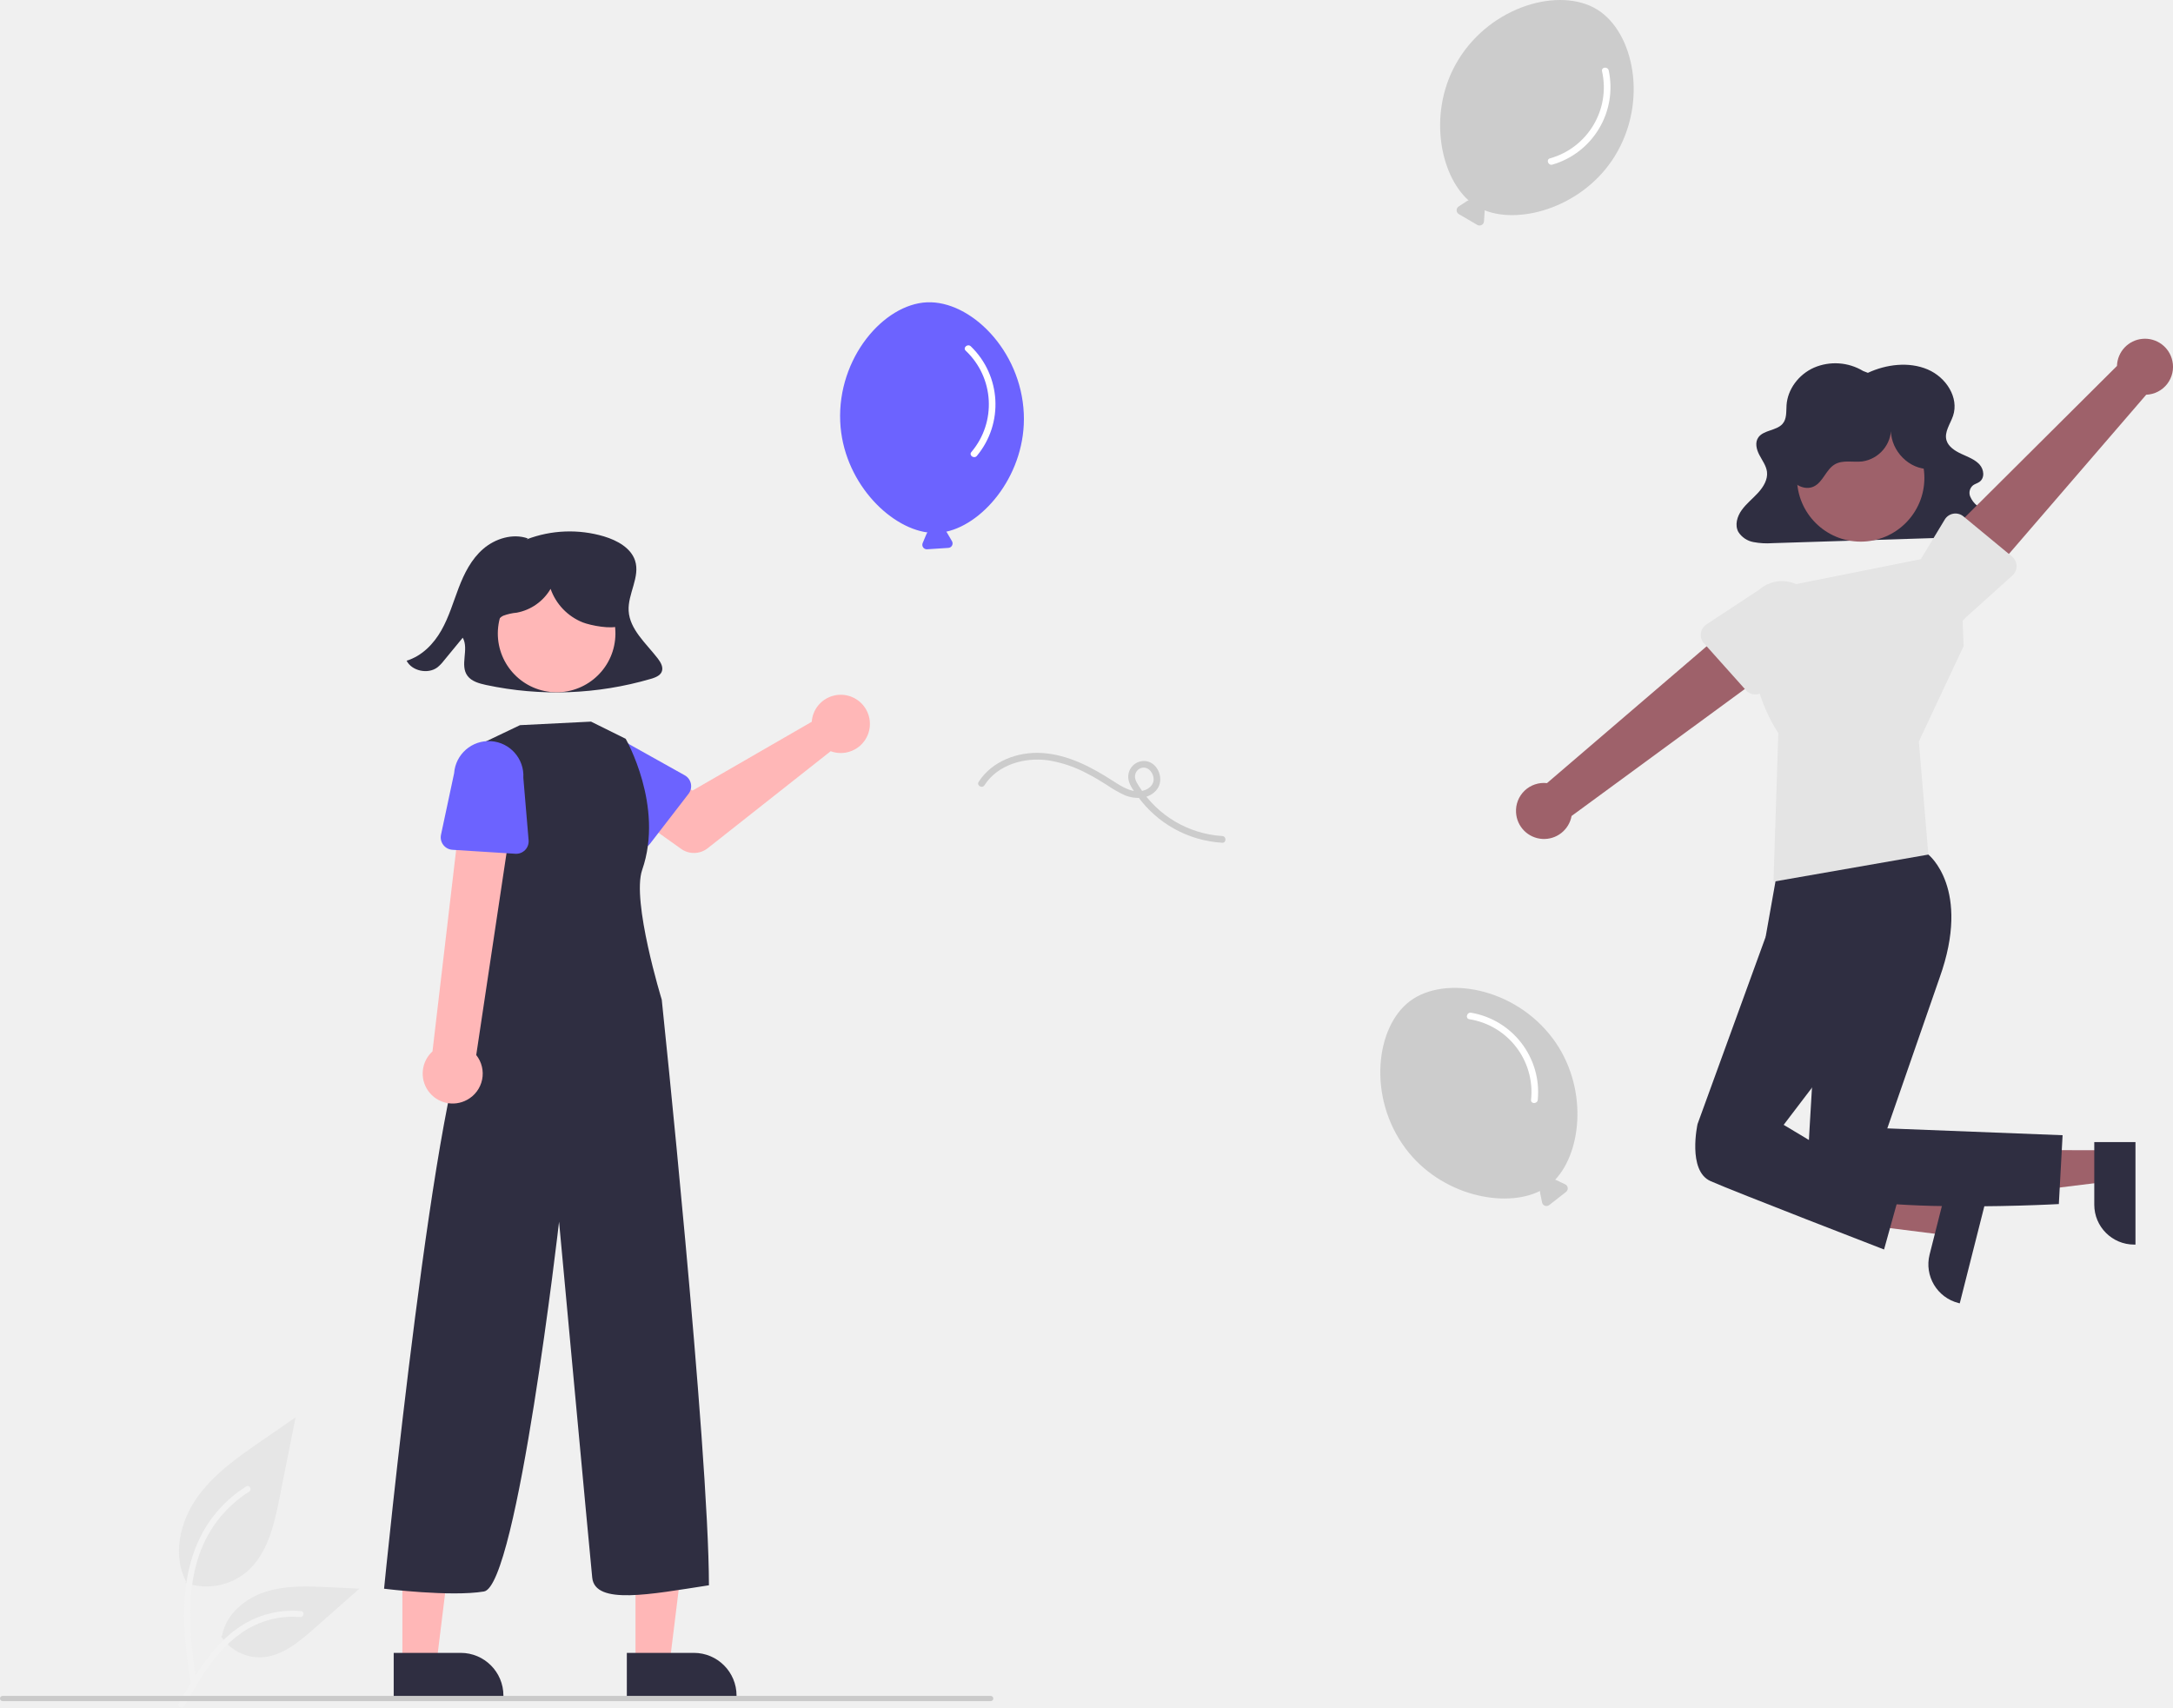
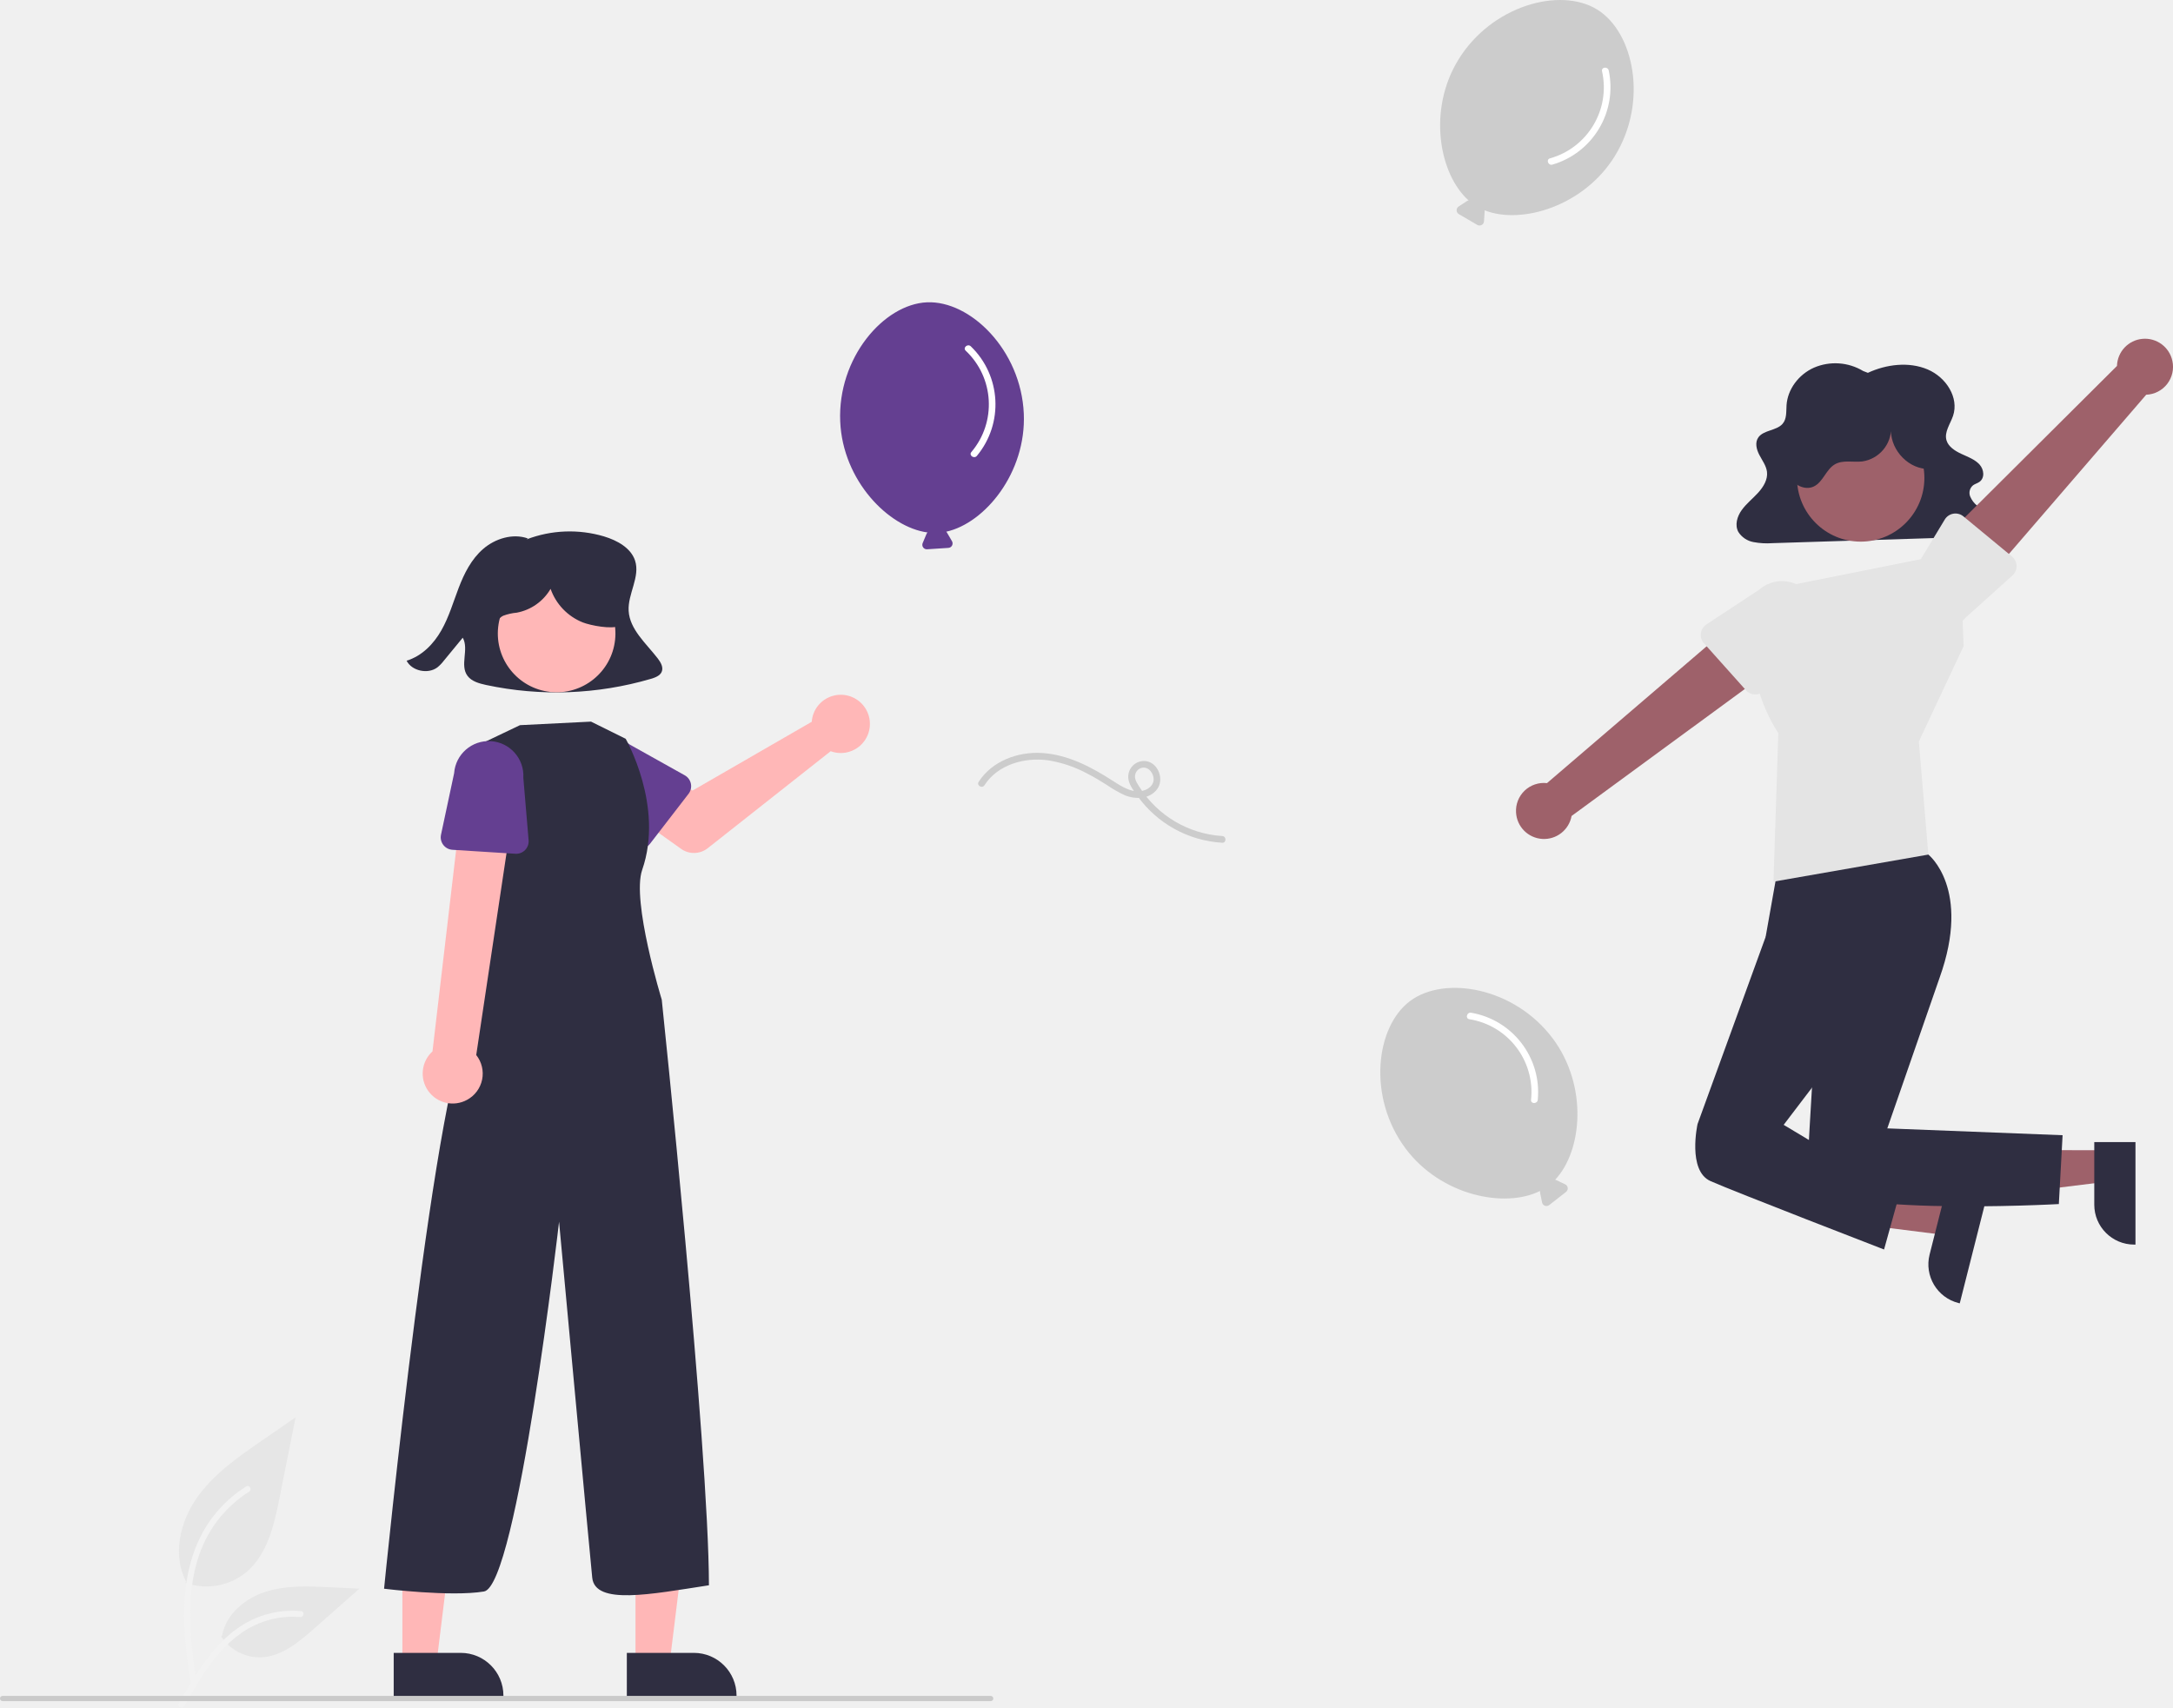
<svg xmlns="http://www.w3.org/2000/svg" width="837.865" height="658.418" viewBox="0 0 837.865 658.418" role="img" artist="Katerina Limpitsouni" source="https://undraw.co/">
  <path d="M434.682,374.668c-4.484-5.81-10.82-11.185-11.222-18.354-.368-6.575,4.535-13.104,2.467-19.394-1.59-4.837-6.835-7.755-11.96-9.301a46.485,46.485,0,0,0-29.873,1.15l.519-.366c-5.834-2.078-12.654.067-17.245,4.041-4.591,3.974-7.319,9.482-9.436,15.002-2.117,5.52-3.757,11.242-6.699,16.416-2.942,5.175-7.445,9.881-13.388,11.67,1.989,3.968,8.208,5.329,11.855,2.595a14.996,14.996,0,0,0,2.495-2.579q3.648-4.437,7.298-8.873c2.503,4.451-1.236,10.595,1.84,14.717,1.586,2.125,4.484,2.932,7.175,3.511a129.781,129.781,0,0,0,63.492-2.355c1.659-.489,3.489-1.162,4.178-2.664C436.972,378.15,435.861,376.196,434.682,374.668Z" transform="translate(-181.0674 -120.7911)" fill="#2f2e41" />
  <path d="M494.317,397.34a11.265,11.265,0,0,0-.256,1.755l-45.97,26.52-11.174-6.432-11.912,15.594,18.674,13.31a8.561,8.561,0,0,0,10.271-.25L501.354,410.44a11.233,11.233,0,1,0-7.037-13.1Z" transform="translate(-181.0674 -120.7911)" fill="#ffb7b7" />
-   <path d="M446.555,426.871l-14.857,19.256a4.816,4.816,0,0,1-7.281.399l-16.819-17.466a13.374,13.374,0,0,1,16.401-21.129l21.095,11.796a4.816,4.816,0,0,1,1.461,7.144Z" transform="translate(-181.0674 -120.7911)" fill="#6c63ff" />
+   <path d="M446.555,426.871l-14.857,19.256a4.816,4.816,0,0,1-7.281.399l-16.819-17.466a13.374,13.374,0,0,1,16.401-21.129l21.095,11.796a4.816,4.816,0,0,1,1.461,7.144Z" transform="translate(-181.0674 -120.7911)" fill="#643f91" />
  <polygon points="245.04 641.589 258.159 641.588 264.4 590.984 245.037 590.985 245.04 641.589" fill="#ffb7b7" />
  <path d="M422.76,758.097l25.837-.001h.001A16.466,16.466,0,0,1,465.064,774.561v.535l-42.303.002Z" transform="translate(-181.0674 -120.7911)" fill="#2f2e41" />
  <polygon points="155.149 641.589 168.269 641.588 174.51 590.984 155.147 590.985 155.149 641.589" fill="#ffb7b7" />
  <path d="M332.87,758.097l25.837-.001h.001a16.466,16.466,0,0,1,16.465,16.465v.535l-42.303.002Z" transform="translate(-181.0674 -120.7911)" fill="#2f2e41" />
  <circle cx="395.69" cy="365.04" r="22.674" transform="translate(-191.4143 597.7442) rotate(-83.73558)" fill="#ffb7b7" />
  <path d="M408.957,399.03l13.358,6.617s14.924,25.937,6.363,50.549c-4.156,11.95,7.548,50.042,7.548,50.042s18.135,172.543,18.192,225.796c-22.53,3.464-43.932,7.744-45.002-2.957S396.631,591.849,396.631,591.849,380.522,732.289,367.681,734.429s-38.524-1.07-38.524-1.07,20.39-205.717,34.301-218.559l2.14-10.701-.057-96.057,16.028-7.649Z" transform="translate(-181.0674 -120.7911)" fill="#2f2e41" />
  <path d="M361.173,544.856a11.496,11.496,0,0,0,3.522-17.272L380.229,424.037l-20.296-.974L347.824,526.181a11.558,11.558,0,0,0,13.349,18.675Z" transform="translate(-181.0674 -120.7911)" fill="#ffb7b7" />
-   <path d="M379.788,449.982l-24.273-1.532a4.816,4.816,0,0,1-4.406-5.81l5.058-23.714a13.374,13.374,0,0,1,26.689,1.764l2.034,24.083a4.816,4.816,0,0,1-5.102,5.21Z" transform="translate(-181.0674 -120.7911)" fill="#6c63ff" />
+   <path d="M379.788,449.982l-24.273-1.532a4.816,4.816,0,0,1-4.406-5.81l5.058-23.714a13.374,13.374,0,0,1,26.689,1.764l2.034,24.083a4.816,4.816,0,0,1-5.102,5.21Z" transform="translate(-181.0674 -120.7911)" fill="#643f91" />
  <path d="M419.454,350.301c-.884-4.008-3.753-7.329-7.059-9.761a28.911,28.911,0,0,0-36.959,2.247,18.887,18.887,0,0,0-5.708,9.149,11.221,11.221,0,0,0,2.392,10.218l.453.284c-.411-1.742.943-3.483,2.559-4.252a20.45,20.45,0,0,1,5.221-1.171,19.193,19.193,0,0,0,13.009-9.18,21.675,21.675,0,0,0,12.421,12.945c2.997,1.172,11.227,2.783,14.08,1.296C423.502,360.179,420.337,354.309,419.454,350.301Z" transform="translate(-181.0674 -120.7911)" fill="#2f2e41" />
-   <path id="a7292837-b693-4341-9d08-f79d69c00516-162" data-name="Path 438" d="M252.622,731.121a24.215,24.215,0,0,0,23.383-4.119c8.19-6.874,10.758-18.196,12.847-28.682l6.18-31.017-12.938,8.908c-9.305,6.406-18.818,13.019-25.26,22.298s-9.252,21.947-4.078,31.988" transform="translate(-181.0674 -120.7911)" fill="#e6e6e6" />
-   <path id="bbe87a9d-22ff-4c97-8b47-e161a95b9ece-163" data-name="Path 439" d="M254.619,770.832c-1.628-11.864-3.304-23.881-2.159-35.872,1.015-10.649,4.264-21.049,10.878-29.579a49.206,49.206,0,0,1,12.625-11.44c1.262-.796,2.424,1.204,1.167,1.997a46.779,46.779,0,0,0-18.504,22.326c-4.029,10.246-4.675,21.416-3.982,32.3.419,6.582,1.311,13.121,2.206,19.653a1.198,1.198,0,0,1-.808,1.423,1.163,1.163,0,0,1-1.423-.808Z" transform="translate(-181.0674 -120.7911)" fill="#f2f2f2" />
-   <path id="ed3d176e-02dd-4f6a-96fc-dfdec80464da-164" data-name="Path 442" d="M266.34,751.795a17.825,17.825,0,0,0,15.531,8.019c7.864-.373,14.418-5.86,20.317-11.07l17.452-15.409-11.55-.553c-8.306-.398-16.827-.771-24.738,1.793s-15.208,8.726-16.654,16.915" transform="translate(-181.0674 -120.7911)" fill="#e6e6e6" />
-   <path id="ae799342-61c9-47cf-bc03-dd36b89c58fd-165" data-name="Path 443" d="M250.016,777.651c7.84-13.871,16.932-29.288,33.181-34.216a37.026,37.026,0,0,1,13.955-1.441c1.482.128,1.112,2.412-.367,2.285a34.398,34.398,0,0,0-22.272,5.892c-6.28,4.275-11.17,10.218-15.308,16.519-2.535,3.861-4.806,7.884-7.076,11.903C251.404,779.878,249.282,778.95,250.016,777.651Z" transform="translate(-181.0674 -120.7911)" fill="#f2f2f2" />
+   <path id="a7292837-b693-4341-9d08-f79d69c00516-178" data-name="Path 438" d="M252.622,731.121a24.215,24.215,0,0,0,23.383-4.119c8.19-6.874,10.758-18.196,12.847-28.682l6.18-31.017-12.938,8.908c-9.305,6.406-18.818,13.019-25.26,22.298s-9.252,21.947-4.078,31.988" transform="translate(-181.0674 -120.7911)" fill="#e6e6e6" />
+   <path id="bbe87a9d-22ff-4c97-8b47-e161a95b9ece-179" data-name="Path 439" d="M254.619,770.832c-1.628-11.864-3.304-23.881-2.159-35.872,1.015-10.649,4.264-21.049,10.878-29.579a49.206,49.206,0,0,1,12.625-11.44c1.262-.796,2.424,1.204,1.167,1.997a46.779,46.779,0,0,0-18.504,22.326c-4.029,10.246-4.675,21.416-3.982,32.3.419,6.582,1.311,13.121,2.206,19.653a1.198,1.198,0,0,1-.808,1.423,1.163,1.163,0,0,1-1.423-.808Z" transform="translate(-181.0674 -120.7911)" fill="#f2f2f2" />
+   <path id="ed3d176e-02dd-4f6a-96fc-dfdec80464da-180" data-name="Path 442" d="M266.34,751.795a17.825,17.825,0,0,0,15.531,8.019c7.864-.373,14.418-5.86,20.317-11.07l17.452-15.409-11.55-.553c-8.306-.398-16.827-.771-24.738,1.793s-15.208,8.726-16.654,16.915" transform="translate(-181.0674 -120.7911)" fill="#e6e6e6" />
+   <path id="ae799342-61c9-47cf-bc03-dd36b89c58fd-181" data-name="Path 443" d="M250.016,777.651c7.84-13.871,16.932-29.288,33.181-34.216a37.026,37.026,0,0,1,13.955-1.441c1.482.128,1.112,2.412-.367,2.285a34.398,34.398,0,0,0-22.272,5.892c-6.28,4.275-11.17,10.218-15.308,16.519-2.535,3.861-4.806,7.884-7.076,11.903C251.404,779.878,249.282,778.95,250.016,777.651Z" transform="translate(-181.0674 -120.7911)" fill="#f2f2f2" />
  <path d="M779.778,521.204c-14.711-19.687-41.636-24.438-55.016-14.441s-16.453,37.166-1.742,56.853c13.617,18.223,38.288,23.193,51.876,16.366a1.706,1.706,0,0,0-.008.647l.766,3.787a1.728,1.728,0,0,0,2.758,1.019l6.487-5.068a1.728,1.728,0,0,0-.322-2.923l-3.49-1.66a1.711,1.711,0,0,0-.384-.121C791.179,564.591,793.425,539.466,779.778,521.204Z" transform="translate(-181.0674 -120.7911)" fill="#ccc" />
  <path d="M747.599,513.771a28.432,28.432,0,0,1,23.812,31.085c-.158,1.66,2.435,1.649,2.592,0a31.088,31.088,0,0,0-25.715-33.584C746.657,510.994,745.955,513.491,747.599,513.771Z" transform="translate(-181.0674 -120.7911)" fill="#fff" />
  <path d="M803.757,180.896c12.862-20.942,7.332-47.719-6.9-56.459s-40.615-1.563-53.476,19.379c-11.905,19.385-7.412,44.147,3.952,54.253a1.706,1.706,0,0,0-.604.232l-3.237,2.111a1.728,1.728,0,0,0,.071,2.939l7.106,4.157a1.728,1.728,0,0,0,2.597-1.378l.253-3.856a1.711,1.711,0,0,0-.03-.401C767.649,207.516,791.826,200.323,803.757,180.896Z" transform="translate(-181.0674 -120.7911)" fill="#ccc" />
  <path d="M798.779,148.247a28.432,28.432,0,0,1-20.092,33.609c-1.601.466-.633,2.872.957,2.409a31.088,31.088,0,0,0,21.712-36.301C801.012,146.345,798.432,146.616,798.779,148.247Z" transform="translate(-181.0674 -120.7911)" fill="#fff" />
-   <path d="M575.824,280.262c-1.075-24.553-20.654-43.638-37.34-42.907S503.963,258.81,505.038,283.363c.995,22.727,18.588,40.723,33.662,42.73a1.706,1.706,0,0,0-.371.53l-1.499,3.562a1.728,1.728,0,0,0,1.705,2.395l8.215-.537a1.728,1.728,0,0,0,1.38-2.596l-1.95-3.336a1.711,1.711,0,0,0-.249-.316C560.821,322.539,576.822,303.039,575.824,280.262Z" transform="translate(-181.0674 -120.7911)" fill="#6c63ff" />
+   <path d="M575.824,280.262c-1.075-24.553-20.654-43.638-37.34-42.907S503.963,258.81,505.038,283.363c.995,22.727,18.588,40.723,33.662,42.73a1.706,1.706,0,0,0-.371.53l-1.499,3.562a1.728,1.728,0,0,0,1.705,2.395l8.215-.537a1.728,1.728,0,0,0,1.38-2.596l-1.95-3.336a1.711,1.711,0,0,0-.249-.316C560.821,322.539,576.822,303.039,575.824,280.262Z" transform="translate(-181.0674 -120.7911)" fill="#643f91" />
  <path d="M553.413,256.004a28.432,28.432,0,0,1,2.181,39.096c-1.065,1.283,1.084,2.734,2.142,1.459a31.088,31.088,0,0,0-2.347-42.233C554.197,253.178,552.212,254.847,553.413,256.004Z" transform="translate(-181.0674 -120.7911)" fill="#fff" />
  <path d="M652.335,443.144a40.784,40.784,0,0,1-31.9-18.896c-.966-1.544-2.226-3.24-1.558-5.141a3.38,3.38,0,0,1,3.502-2.339c1.971.24,3.243,2.168,3.486,4.016.275,2.096-1.203,3.741-3.029,4.52-4.461,1.903-8.962-1.038-12.595-3.385-8.28-5.348-17.387-10.184-27.42-10.794-9.283-.564-19.237,3.076-24.4,11.126-.903,1.408,1.339,2.71,2.238,1.308,5.121-7.983,15.472-10.851,24.473-9.617a47.576,47.576,0,0,1,15.313,5.199c2.474,1.284,4.873,2.707,7.224,4.203a46.099,46.099,0,0,0,7.085,4.062c4.132,1.697,9.601,1.565,12.487-2.343,2.692-3.645.612-9.715-3.892-10.739a6.085,6.085,0,0,0-7.128,7.239c.449,2.147,2.066,4.248,3.317,6.002a43.379,43.379,0,0,0,32.795,18.17c1.667.082,1.663-2.51,0-2.592Z" transform="translate(-181.0674 -120.7911)" fill="#ccc" />
  <path d="M901.285,264.547c7.097-3.302,15.81-4.384,23.032-1.316s12.145,10.932,9.809,17.891c-1.059,3.155-3.47,6.258-2.53,9.445.723,2.453,3.245,4.072,5.723,5.224s5.187,2.12,6.978,4.062,2.165,5.285-.073,6.791c-.737.496-1.659.732-2.374,1.254a3.772,3.772,0,0,0-1.164,4.222,8.893,8.893,0,0,0,2.851,3.751c2.541,2.191,5.898,4.699,5.109,7.809a5.478,5.478,0,0,1-3.697,3.458,18.368,18.368,0,0,1-5.427.716L864.555,330.215a28.422,28.422,0,0,1-7.402-.413,8.762,8.762,0,0,1-5.813-3.905c-1.436-2.657-.493-5.931,1.28-8.412s4.282-4.439,6.355-6.717,3.769-5.123,3.404-8.067c-.293-2.357-1.847-4.395-2.963-6.537s-1.764-4.818-.319-6.789c2.037-2.777,6.927-2.526,9.243-5.113,1.748-1.953,1.41-4.763,1.584-7.281.418-6.057,4.611-11.776,10.58-14.433a20.831,20.831,0,0,1,18.953,1.291Z" transform="translate(-181.0674 -120.7911)" fill="#2f2e41" />
  <polygon points="811.513 443.477 811.513 455.737 764.225 461.57 764.226 443.475 811.513 443.477" fill="#9e616a" />
  <path d="M1004.465,561.142l-.001,39.531h-.5A15.387,15.387,0,0,1,988.577,585.286v-.001l.001-24.144Z" transform="translate(-181.0674 -120.7911)" fill="#2f2e41" />
  <polygon points="753.056 464.332 750.046 476.216 702.773 470.262 707.216 452.722 753.056 464.332" fill="#9e616a" />
  <path d="M946.411,585.009l-9.705,38.321-.485-.123a15.387,15.387,0,0,1-11.139-18.693l0-.001,5.928-23.405Z" transform="translate(-181.0674 -120.7911)" fill="#2f2e41" />
  <path d="M922.05,447.637l2.553,2.66s16.662,13.065,4.335,47.48l-20.165,58.09,67.588,2.635-1.448,26.545s-98.017,5.452-97.16-10.701,4.474-75.965,4.474-75.965l-20.364-16.354,4.91-27.66Z" transform="translate(-181.0674 -120.7911)" fill="#2f2e41" />
  <path d="M869.693,473.999l-7.83,8.028-26.253,72.165s-4,18,5,22,66.91,26.375,66.91,26.375l5.913-21.283-44.62-26.782,20.797-27.311,3.13-43.045Z" transform="translate(-181.0674 -120.7911)" fill="#2f2e41" />
  <path d="M870.111,346.692l66.635-13.324,1.448,36.559-17.261,36.79,3.67,43.58L864.883,460.731l1.87-57.304s-16.038-22.625-6.59-45.43Z" transform="translate(-181.0674 -120.7911)" fill="#e4e4e4" />
  <path d="M1018.697,259.967a10.743,10.743,0,0,1-10.092,13.019l-63.9,74.097-14.856-18.03,67.483-67.166a10.801,10.801,0,0,1,21.365-1.921Z" transform="translate(-181.0674 -120.7911)" fill="#9e616a" />
  <path d="M958.618,338.998a4.812,4.812,0,0,1-1.592,3.681l-17.968,16.175a13.377,13.377,0,0,1-20.675-16.981l12.542-20.76a4.817,4.817,0,0,1,7.191-1.222l18.754,15.496A4.811,4.811,0,0,1,958.618,338.998Z" transform="translate(-181.0674 -120.7911)" fill="#e4e4e4" />
  <path d="M765.626,434.1a10.743,10.743,0,0,1,11.931-11.358l74.295-63.67,11.983,20.055L787.037,435.407a10.801,10.801,0,0,1-21.411-1.307Z" transform="translate(-181.0674 -120.7911)" fill="#9e616a" />
  <path d="M836.883,364.978a4.812,4.812,0,0,1,2.126-3.401l20.191-13.296a13.377,13.377,0,0,1,17.893,19.891L861.579,386.816a4.817,4.817,0,0,1-7.293.129L838.069,368.811A4.811,4.811,0,0,1,836.883,364.978Z" transform="translate(-181.0674 -120.7911)" fill="#e4e4e4" />
  <circle cx="717.443" cy="184.282" r="24.561" fill="#9e616a" />
  <path d="M923.637,301.581c-7.756-.623-14.196-8.371-13.39-16.111A13.009,13.009,0,0,1,899.106,298.716c-3.558.392-7.458-.684-10.555,1.11-3.43,1.988-4.528,6.816-8.101,8.533-3.453,1.659-7.838-.604-9.543-4.033s-1.287-7.55-.157-11.21a31.652,31.652,0,0,1,52.69-12.975c3.261,3.28,5.851,7.461,6.271,12.068s-1.717,9.605-5.854,11.675Z" transform="translate(-181.0674 -120.7911)" fill="#2f2e41" />
  <path d="M563.067,776.692h-381a1,1,0,1,1,0-2h381a1,1,0,1,1,0,2Z" transform="translate(-181.0674 -120.7911)" fill="#cacaca" />
</svg>
